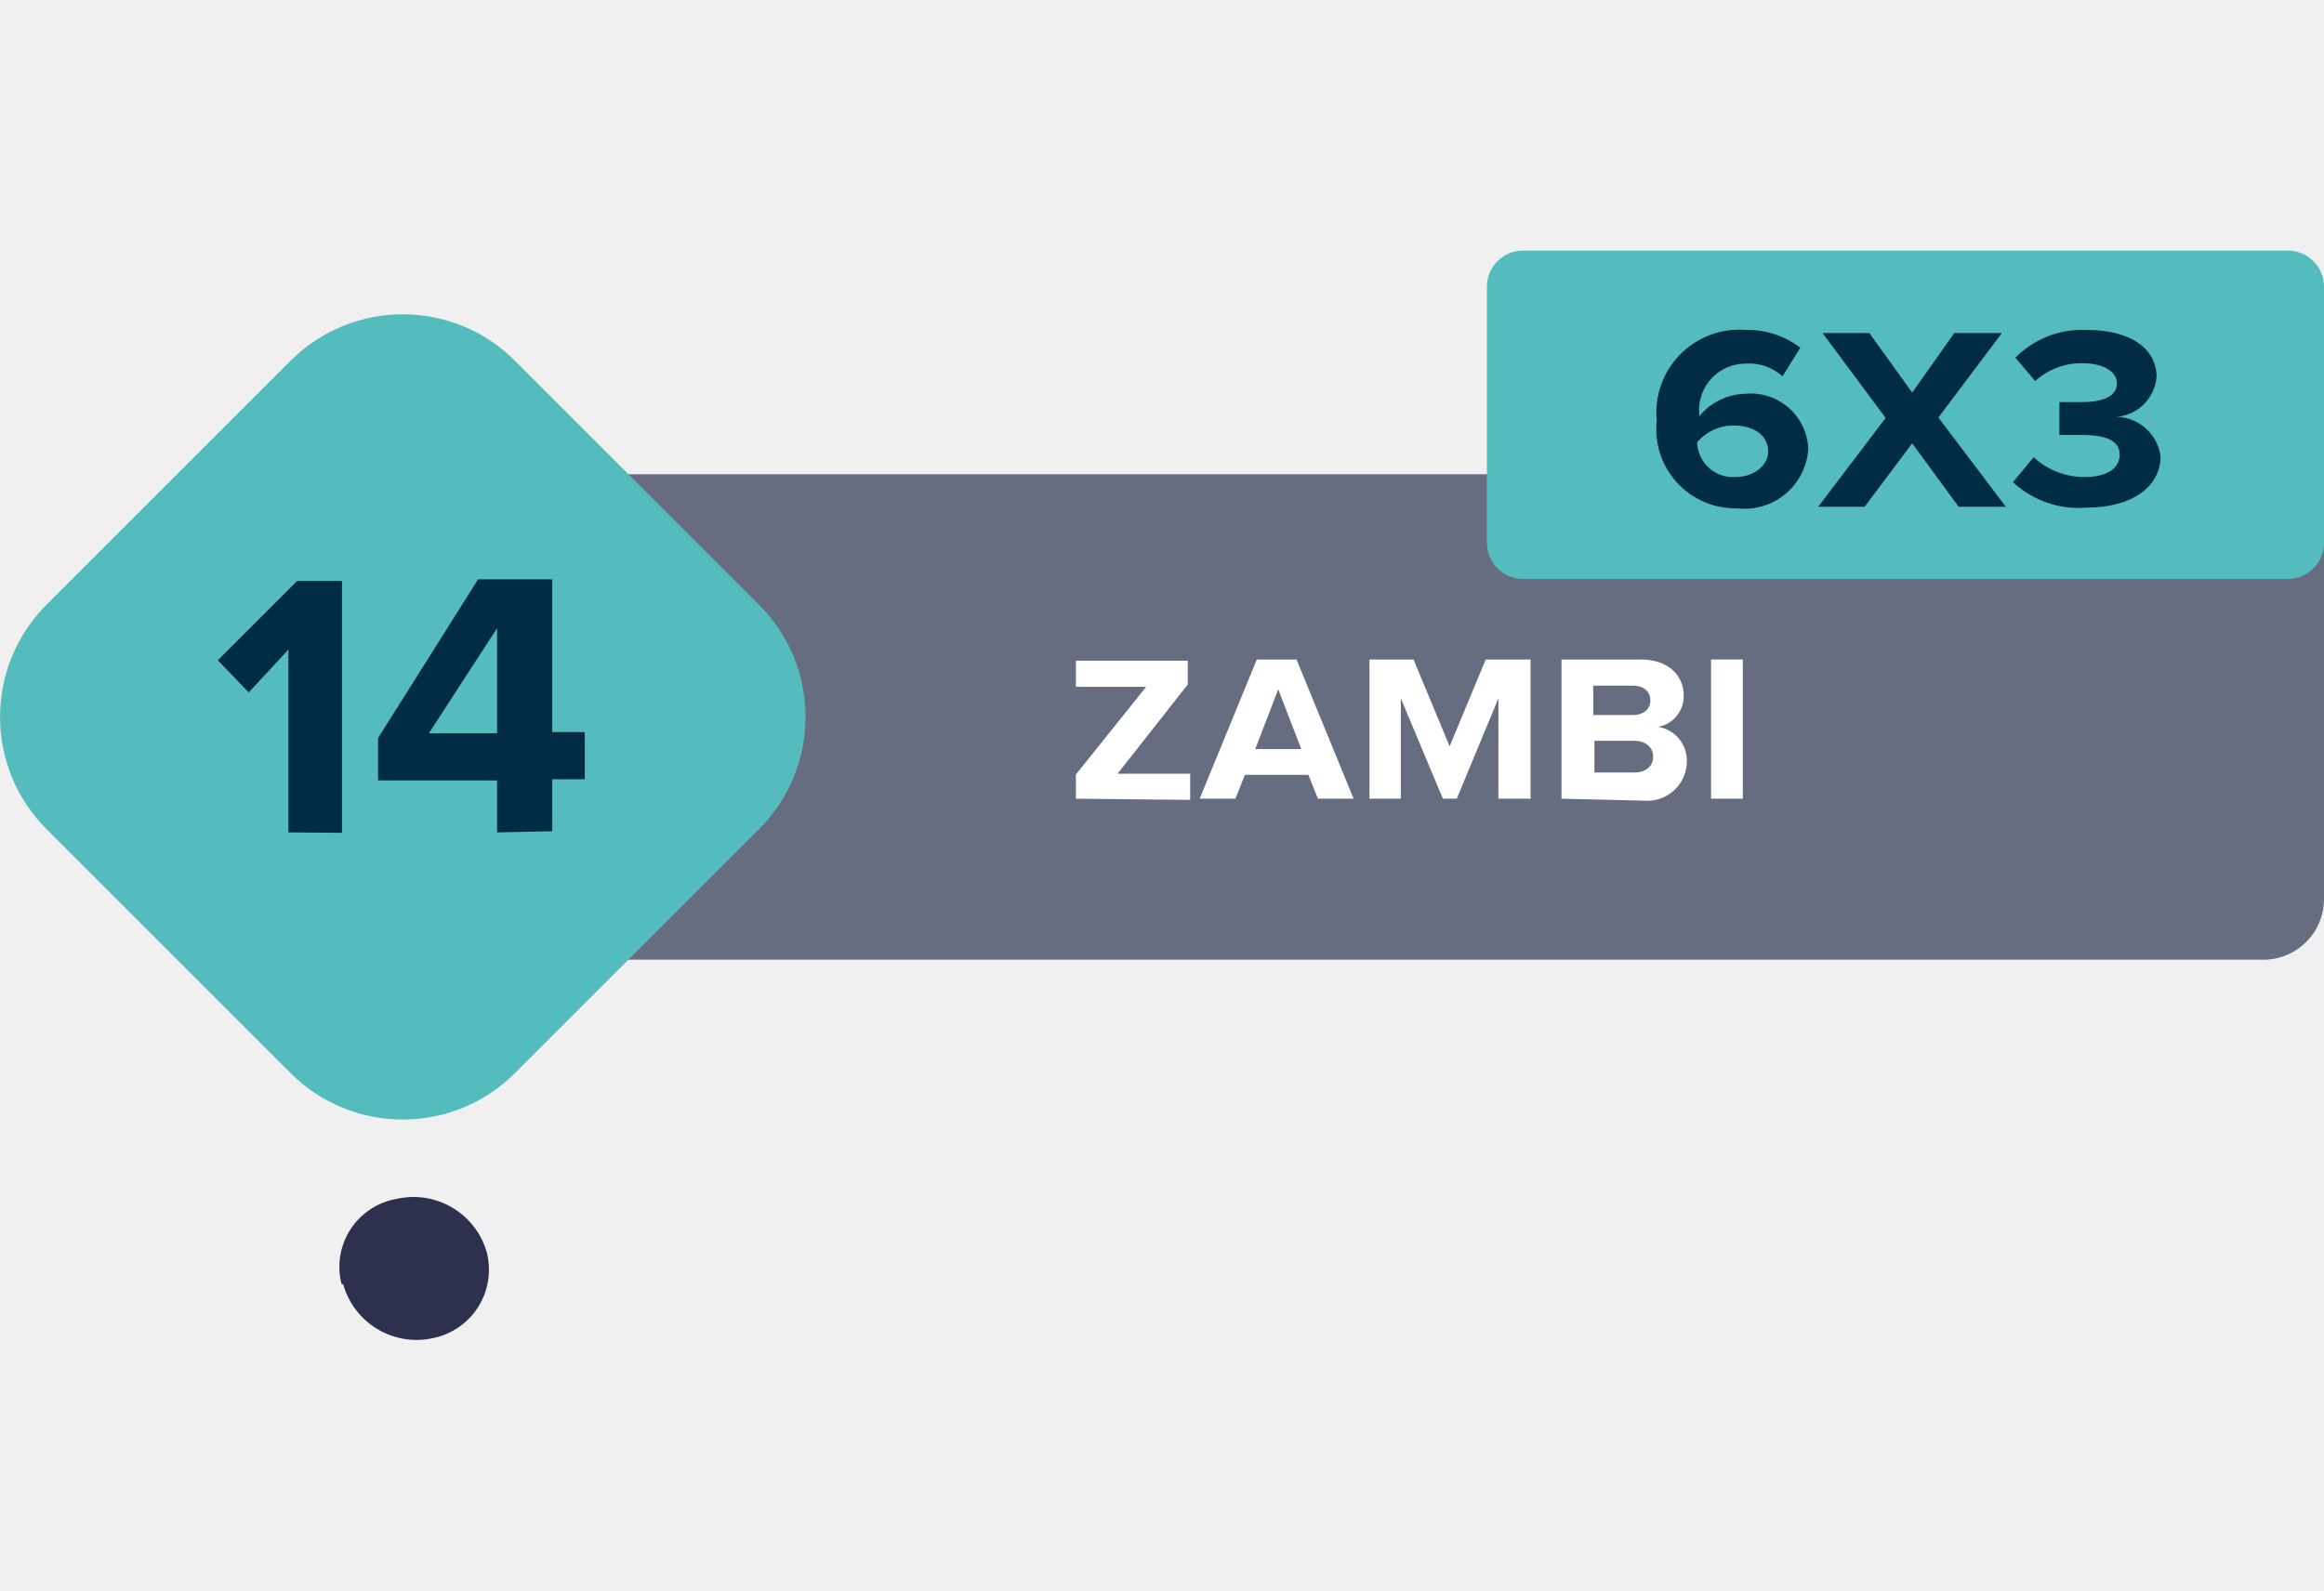
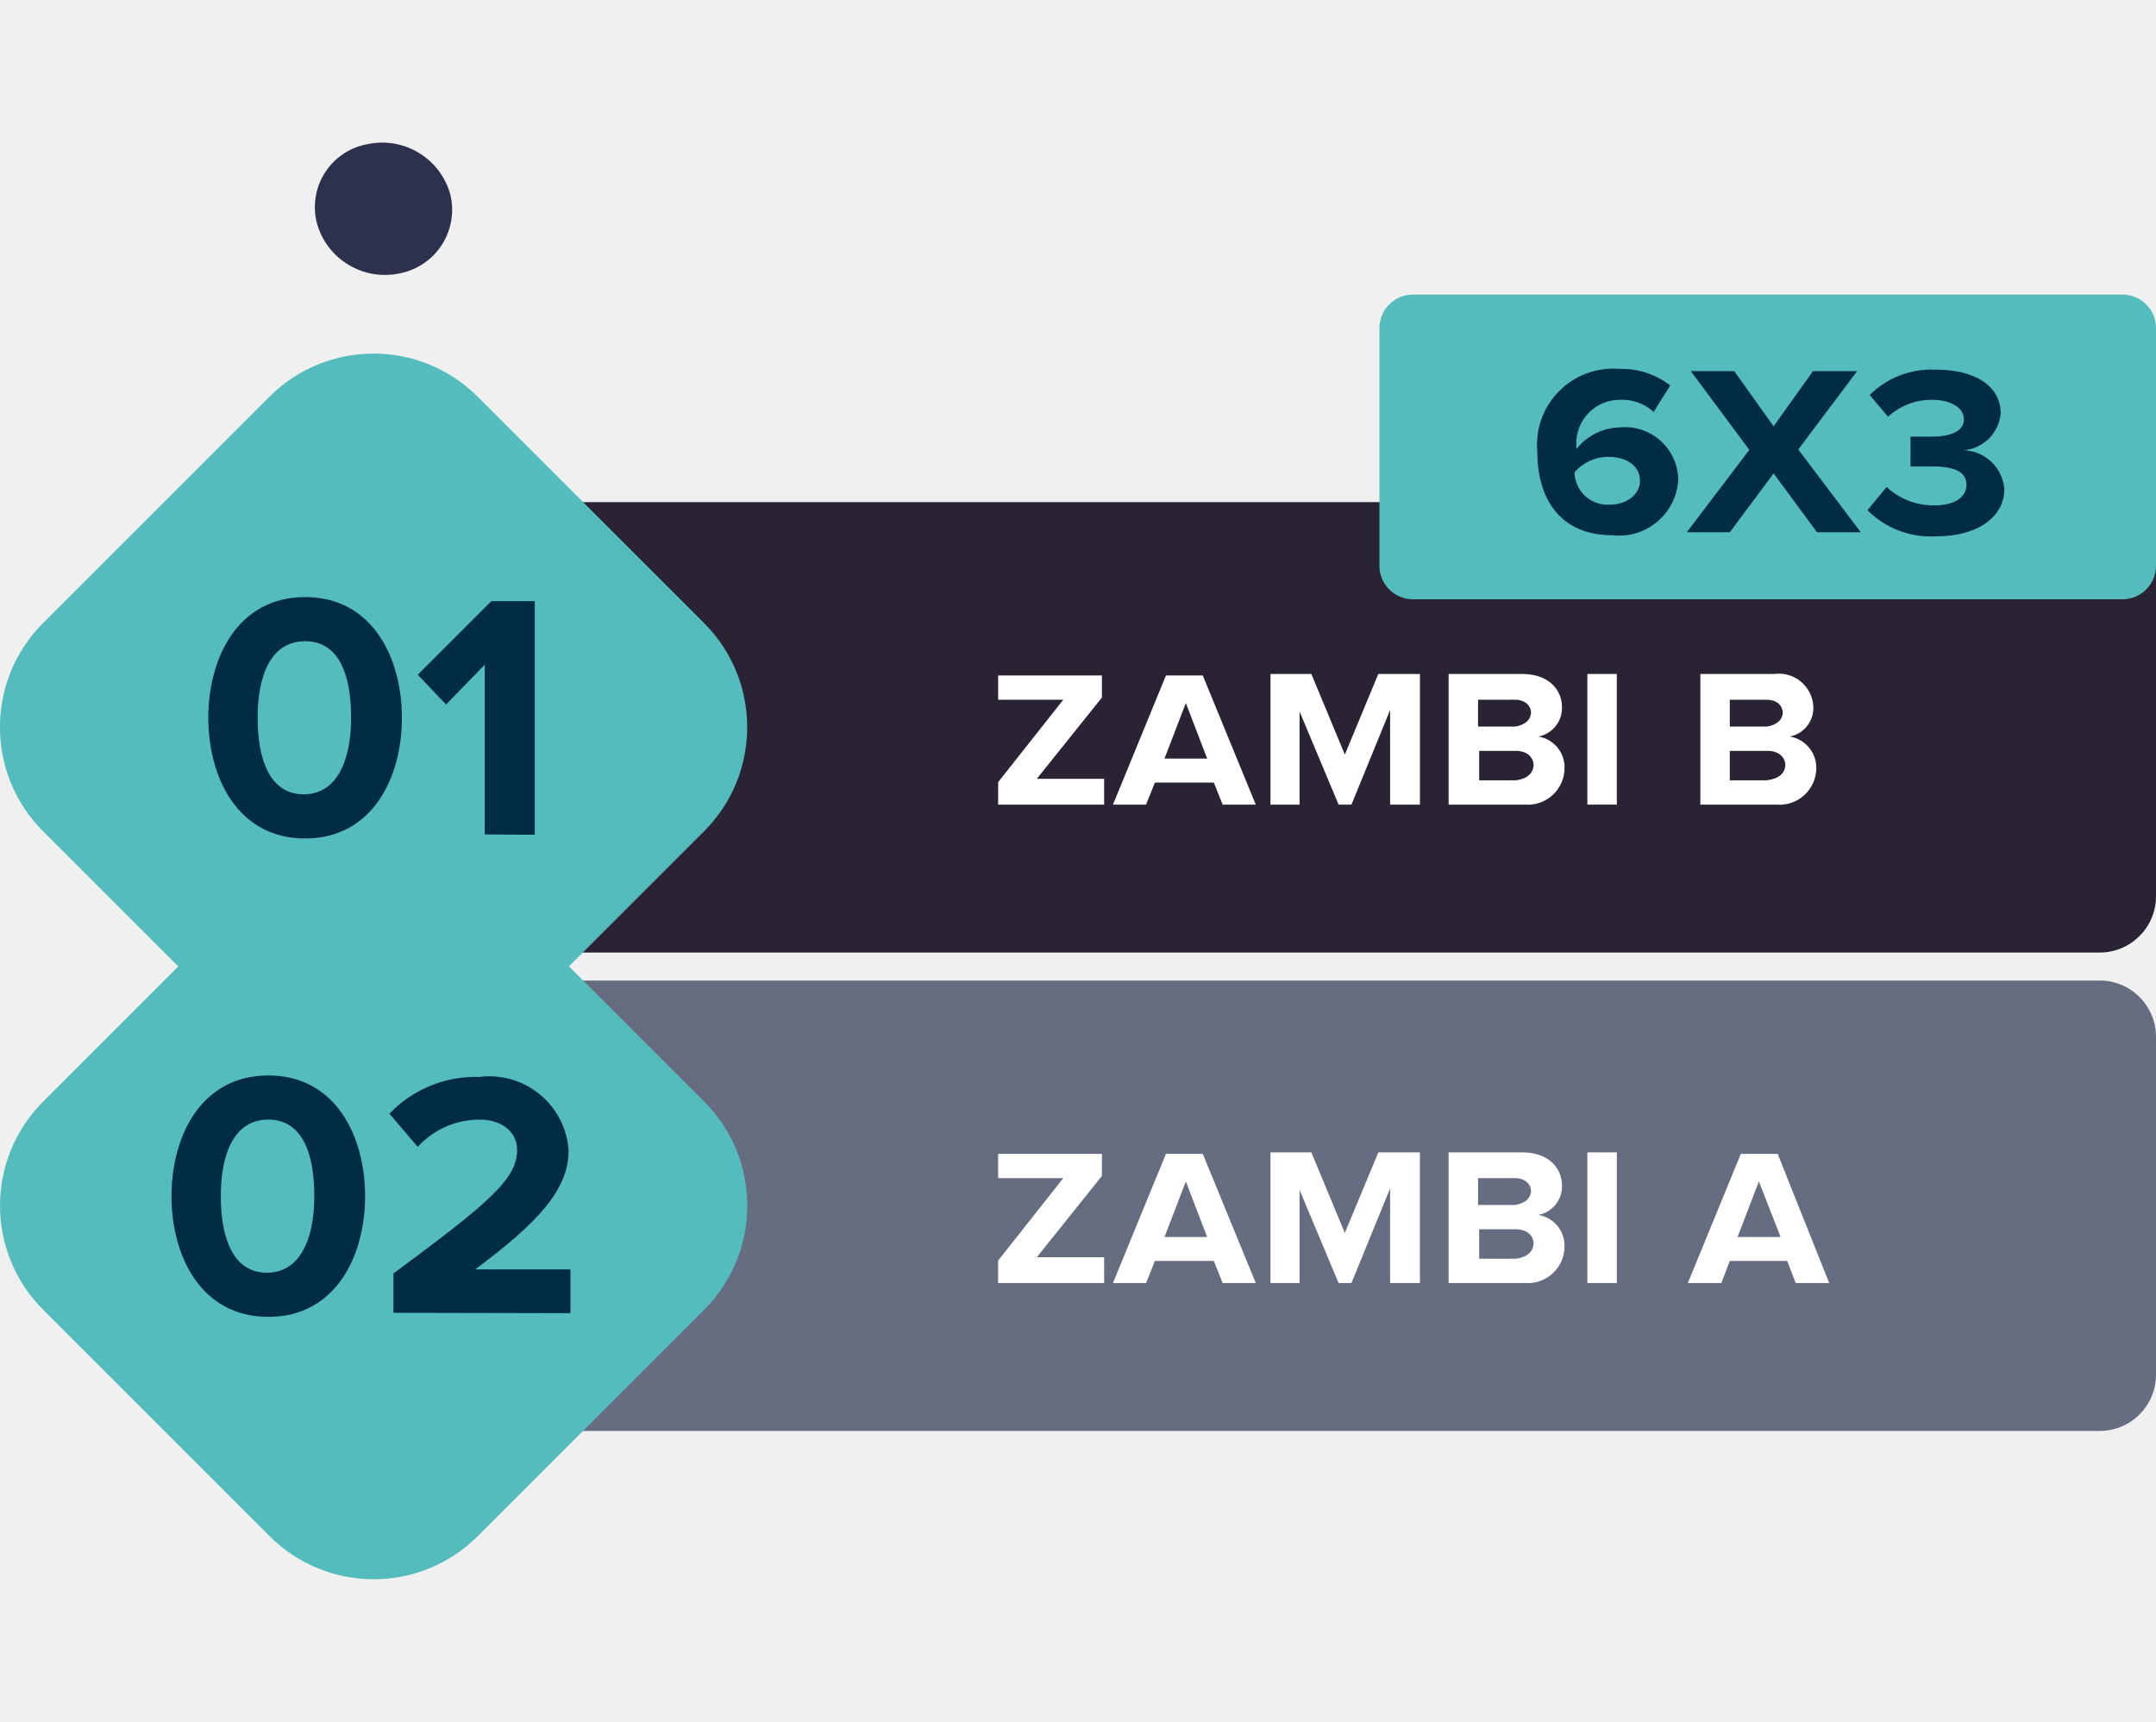
- <svg xmlns="http://www.w3.org/2000/svg" width="140" height="95.826" viewBox="0 0 58.58 27.46">
+ <svg xmlns="http://www.w3.org/2000/svg" width="120" height="95.826" viewBox="0 0 58.58 39.05">
  <defs>
-     <style>.cls-1{fill:none;}.cls-2{fill:#676d81;}.cls-3{fill:#fff;}.cls-4{fill:#55bcbd;}.cls-5{clip-path:url(#clip-path);}.cls-6{fill:#002c46;}.cls-7{fill:#2d314e;}</style>
+     <style>.cls-1{fill:none;}.cls-2{fill:#292333;}.cls-3{fill:#fff;}.cls-4{fill:#55bcbd;}.cls-5{clip-path:url(#clip-path);}.cls-6{fill:#002c46;}.cls-7{fill:#2d314e;}.cls-8{fill:#676d81;}</style>
    <clipPath id="clip-path">
-       <rect class="cls-1" x="41.53" y="1.64" width="13" height="5" />
+       <rect class="cls-1" x="41.53" y="5.78" width="13" height="5" />
    </clipPath>
  </defs>
  <g id="Layer_2" data-name="Layer 2">
    <g id="Layer_1-2" data-name="Layer 1">
-       <rect class="cls-2" x="9.21" y="5.64" width="49.37" height="12.24" rx="1.53" />
-       <path class="cls-3" d="M27.12,13.82v-.61L28.89,11H27.12v-.66h2.82v.6l-1.77,2.25H30v.66Z" />
-       <path class="cls-3" d="M33.22,13.82l-.24-.6h-1.6l-.24.6h-.9l1.44-3.51h1l1.44,3.51Zm-1-2.76-.58,1.51h1.16Z" />
-       <path class="cls-3" d="M37.77,13.82V11.29l-1.05,2.53h-.35l-1.06-2.53v2.53h-.79V10.31h1.11l.91,2.19.91-2.19h1.13v3.51Z" />
-       <path class="cls-3" d="M39.36,13.82V10.31h2c.72,0,1.08.43,1.08.9a.79.79,0,0,1-.64.8.86.86,0,0,1,.72.86,1,1,0,0,1-1.09,1Zm2.24-2.48c0-.22-.17-.37-.44-.37h-1v.74h1C41.43,11.71,41.6,11.56,41.6,11.34Zm.07,1.42c0-.22-.17-.4-.48-.4h-1v.8h1C41.49,13.16,41.67,13,41.67,12.76Z" />
-       <path class="cls-3" d="M43.13,13.82V10.31h.8v3.51Z" />
-       <rect class="cls-4" x="37.48" width="21.1" height="8.28" rx="0.91" />
+       <rect class="cls-2" x="9.21" y="9.78" width="49.37" height="12.24" rx="1.53" />
+       <path class="cls-3" d="M27.12,18v-.61l1.77-2.24H27.12v-.66h2.82v.6L28.17,17.3H30V18Z" />
+       <path class="cls-3" d="M33.22,18l-.24-.6h-1.6l-.24.6h-.9l1.44-3.51h1L34.12,18Zm-1-2.76-.58,1.51h1.16Z" />
+       <path class="cls-3" d="M37.77,18V15.43L36.72,18h-.35l-1.06-2.53V18h-.79V14.45h1.11l.91,2.19.91-2.19h1.13V18Z" />
+       <path class="cls-3" d="M39.36,18V14.45h2c.72,0,1.08.43,1.08.9a.79.79,0,0,1-.64.8.85.85,0,0,1,.71.85,1,1,0,0,1-1.08,1Zm2.24-2.48c0-.22-.17-.37-.44-.37h-1v.73h1C41.43,15.84,41.6,15.7,41.6,15.48Zm.07,1.42c0-.22-.17-.4-.48-.4h-1v.8h1C41.49,17.3,41.67,17.15,41.67,16.9Z" />
+       <path class="cls-3" d="M43.13,18V14.45h.8V18Z" />
+       <path class="cls-3" d="M46.2,18V14.45h2a.94.94,0,0,1,1.07.9.79.79,0,0,1-.64.8.86.86,0,0,1,.72.85,1,1,0,0,1-1.09,1Zm2.24-2.48c0-.22-.17-.37-.44-.37H47v.73h1C48.27,15.84,48.44,15.7,48.44,15.48Zm.07,1.42c0-.22-.17-.4-.48-.4H47v.8h1C48.33,17.3,48.51,17.15,48.51,16.9Z" />
+       <rect class="cls-4" x="37.48" y="4.14" width="21.1" height="8.28" rx="0.91" />
      <g class="cls-5">
-         <path class="cls-6" d="M41.76,4.28A2.09,2.09,0,0,1,44,2a2.19,2.19,0,0,1,1.38.45l-.45.72A1.25,1.25,0,0,0,44,2.85a1.17,1.17,0,0,0-1.17,1.24v.09A1.55,1.55,0,0,1,44,3.61,1.45,1.45,0,0,1,45.58,5a1.61,1.61,0,0,1-1.79,1.5A2,2,0,0,1,41.76,4.28Zm2.81.79c0-.46-.43-.66-.87-.66a1.21,1.21,0,0,0-.92.42.9.9,0,0,0,.95.88C44.27,5.71,44.57,5.37,44.57,5.07Z" />
-         <path class="cls-6" d="M49.37,6.46,48.2,4.86,47,6.46H45.83l1.7-2.24L45.94,2.08h1.18l1.08,1.5,1.06-1.5h1.2l-1.6,2.13,1.7,2.25Z" />
-         <path class="cls-6" d="M50.74,5.84l.52-.63a1.89,1.89,0,0,0,1.29.5c.57,0,.88-.23.88-.56s-.29-.5-.94-.5h-.58V3.82h.58c.52,0,.87-.15.87-.47s-.38-.51-.87-.51a1.73,1.73,0,0,0-1.19.45l-.5-.59A2.38,2.38,0,0,1,52.59,2c1.1,0,1.77.46,1.77,1.19a1.1,1.1,0,0,1-1,1,1.15,1.15,0,0,1,1.1,1c0,.76-.72,1.29-1.85,1.29A2.43,2.43,0,0,1,50.74,5.84Z" />
+         <path class="cls-6" d="M41.77,8.42A2.07,2.07,0,0,1,44,6.16a2.14,2.14,0,0,1,1.38.45l-.45.72A1.26,1.26,0,0,0,44,7a1.18,1.18,0,0,0-1.17,1.24v.1A1.55,1.55,0,0,1,44,7.75a1.45,1.45,0,0,1,1.6,1.43,1.61,1.61,0,0,1-1.79,1.5C42.36,10.68,41.77,9.65,41.77,8.42Zm2.79.79c0-.46-.42-.66-.86-.66a1.21,1.21,0,0,0-.92.42.9.9,0,0,0,.95.88C44.27,9.85,44.56,9.51,44.56,9.21Z" />
+         <path class="cls-6" d="M49.37,10.6,48.19,9,47,10.6H45.83l1.7-2.24L45.94,6.22h1.18l1.07,1.5,1.07-1.5h1.2l-1.6,2.13,1.7,2.25Z" />
+         <path class="cls-6" d="M50.74,10l.52-.63a1.89,1.89,0,0,0,1.29.5c.57,0,.88-.23.88-.56s-.28-.5-.94-.5h-.58V8h.58c.52,0,.87-.15.87-.47S53,7,52.49,7a1.74,1.74,0,0,0-1.19.46l-.5-.59a2.38,2.38,0,0,1,1.79-.69c1.1,0,1.77.46,1.77,1.19a1.1,1.1,0,0,1-1,1,1.15,1.15,0,0,1,1.1,1.05c0,.76-.72,1.29-1.85,1.29A2.43,2.43,0,0,1,50.74,10Z" />
      </g>
-       <rect class="cls-4" x="1.8" y="3.41" width="16.7" height="16.7" rx="4" transform="translate(-5.34 10.62) rotate(-45)" />
-       <path class="cls-6" d="M7.27,14.67V10.06l-1,1.08-.78-.81,2-2H8.62v6.35Z" />
-       <path class="cls-6" d="M12.53,14.67V13.36h-3V12.29l2.52-4h1.87v3.85h.82v1.19h-.82v1.31Zm0-5.15-1.72,2.65h1.72Z" />
-       <path class="cls-7" d="M8.61,26.06A1.74,1.74,0,0,1,10,23.91a1.92,1.92,0,0,1,2.27,1.35,1.76,1.76,0,0,1-1.35,2.16,1.92,1.92,0,0,1-2.27-1.36" />
+       <rect class="cls-4" x="1.8" y="7.55" width="16.7" height="16.7" rx="4" transform="translate(-8.27 11.83) rotate(-45)" />
+       <path class="cls-7" d="M8.61,2.2A1.74,1.74,0,0,1,10,.05,1.92,1.92,0,0,1,12.23,1.4a1.76,1.76,0,0,1-1.35,2.16A1.92,1.92,0,0,1,8.61,2.2" />
+       <path class="cls-6" d="M5.66,15.64c0-1.64.81-3.28,2.63-3.28s2.63,1.64,2.63,3.28-.81,3.28-2.63,3.28S5.66,17.28,5.66,15.64Zm3.88,0c0-1.17-.33-2.08-1.25-2.08S7,14.47,7,15.64s.35,2.08,1.25,2.08S9.54,16.81,9.54,15.64Z" />
+       <path class="cls-6" d="M13.17,18.81V14.2l-1.05,1.08-.77-.81,2-2h1.18v6.35Z" />
+       <rect class="cls-8" x="9.21" y="22.78" width="49.37" height="12.24" rx="1.53" />
+       <path class="cls-3" d="M27.12,31v-.61l1.77-2.24H27.12v-.66h2.82v.6L28.17,30.3H30V31Z" />
+       <path class="cls-3" d="M33.22,31l-.24-.6h-1.6l-.24.6h-.9l1.44-3.51h1L34.12,31Zm-1-2.76-.58,1.51h1.16Z" />
+       <path class="cls-3" d="M37.77,31V28.43L36.72,31h-.35l-1.06-2.53V31h-.79V27.45h1.11l.91,2.19.91-2.19h1.13V31Z" />
+       <path class="cls-3" d="M39.36,31V27.45h2c.72,0,1.08.43,1.08.9a.79.79,0,0,1-.64.8.85.85,0,0,1,.71.85,1,1,0,0,1-1.08,1Zm2.24-2.48c0-.22-.17-.37-.44-.37h-1v.73h1C41.43,28.84,41.6,28.7,41.6,28.48Zm.07,1.42c0-.22-.17-.4-.48-.4h-1v.8h1C41.49,30.3,41.67,30.15,41.67,29.9Z" />
+       <path class="cls-3" d="M43.13,31V27.45h.8V31Z" />
+       <path class="cls-3" d="M48.79,31l-.23-.6H47l-.23.6h-.91l1.44-3.51h1L49.7,31Zm-1-2.76-.58,1.51h1.17Z" />
+       <rect class="cls-4" x="1.8" y="20.55" width="16.7" height="16.7" rx="4" transform="translate(-17.46 15.64) rotate(-45)" />
+       <path class="cls-6" d="M4.66,28.64c0-1.64.81-3.28,2.63-3.28S9.92,27,9.92,28.64s-.81,3.28-2.63,3.28S4.66,30.28,4.66,28.64Zm3.88,0c0-1.17-.33-2.08-1.25-2.08S6,27.47,6,28.64s.35,2.08,1.25,2.08S8.54,29.81,8.54,28.64Z" />
+       <path class="cls-6" d="M10.69,31.81V30.74c2.6-1.92,3.36-2.57,3.36-3.35,0-.56-.5-.83-1-.83a2.27,2.27,0,0,0-1.7.74l-.77-.9a3.23,3.23,0,0,1,2.44-1,2.16,2.16,0,0,1,2.43,2c0,1.09-.89,2-2.54,3.23h2.59v1.19Z" />
    </g>
  </g>
</svg>
